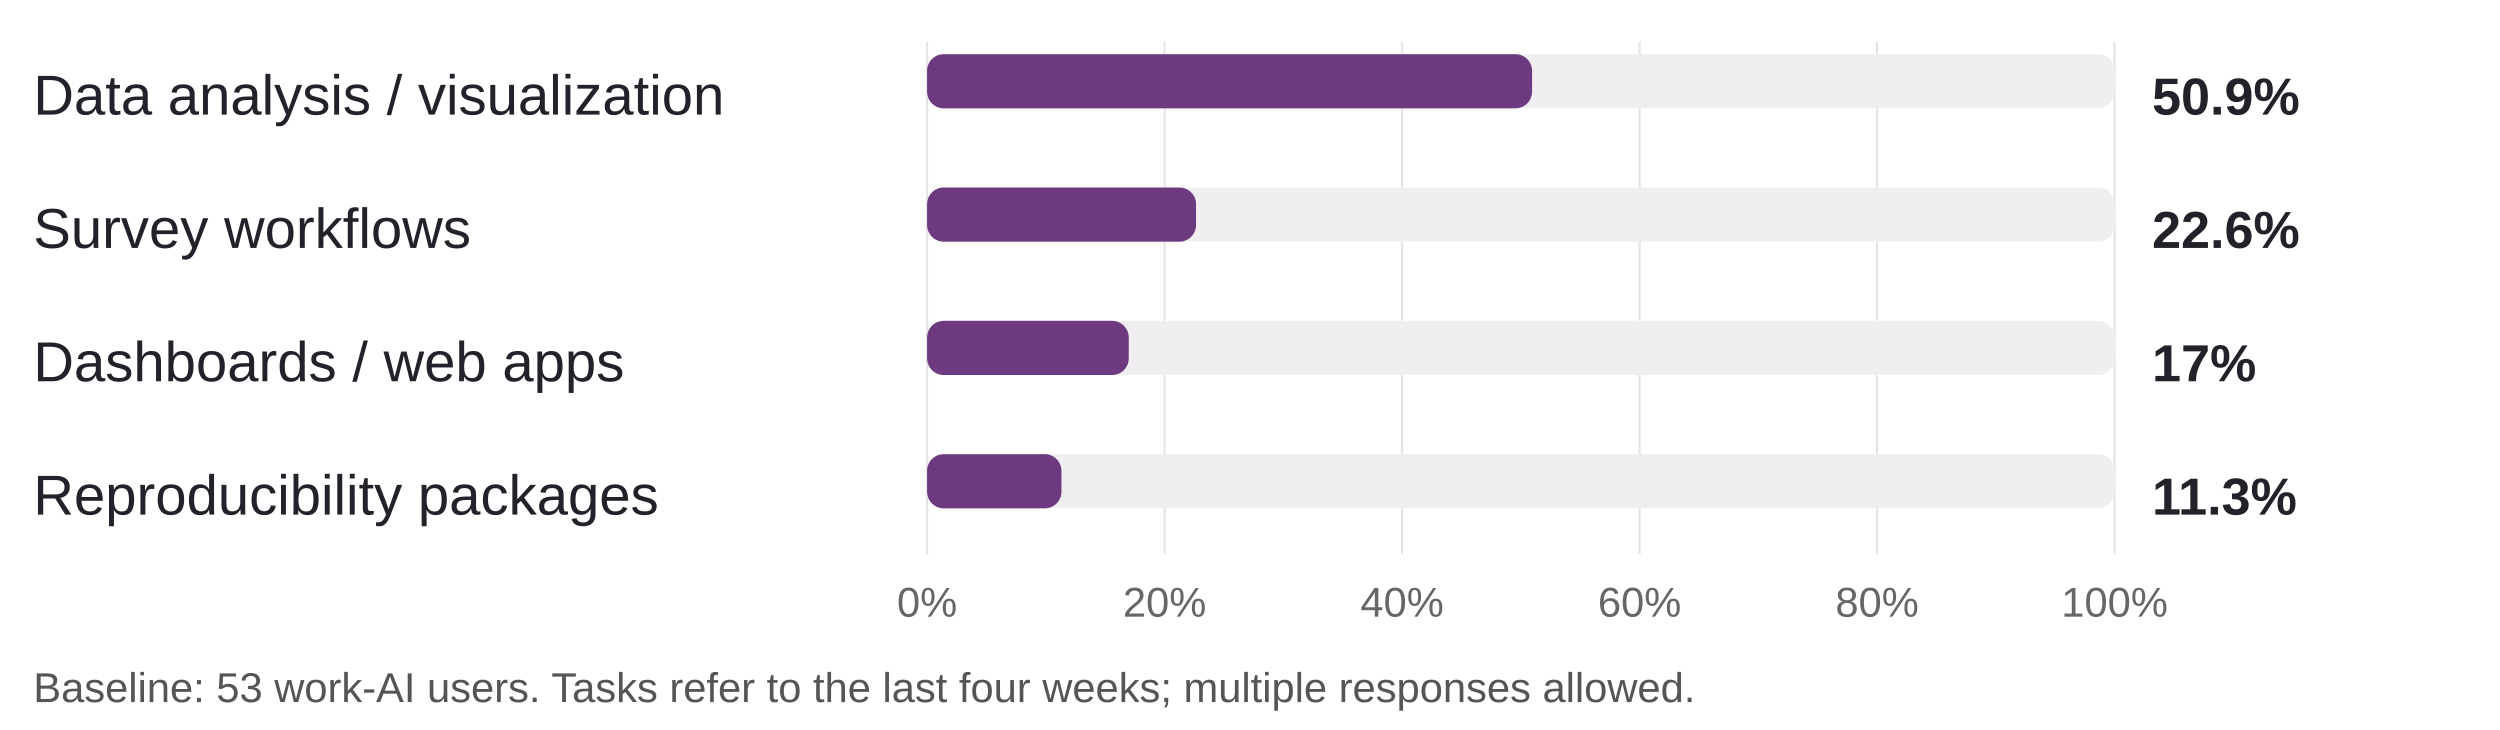
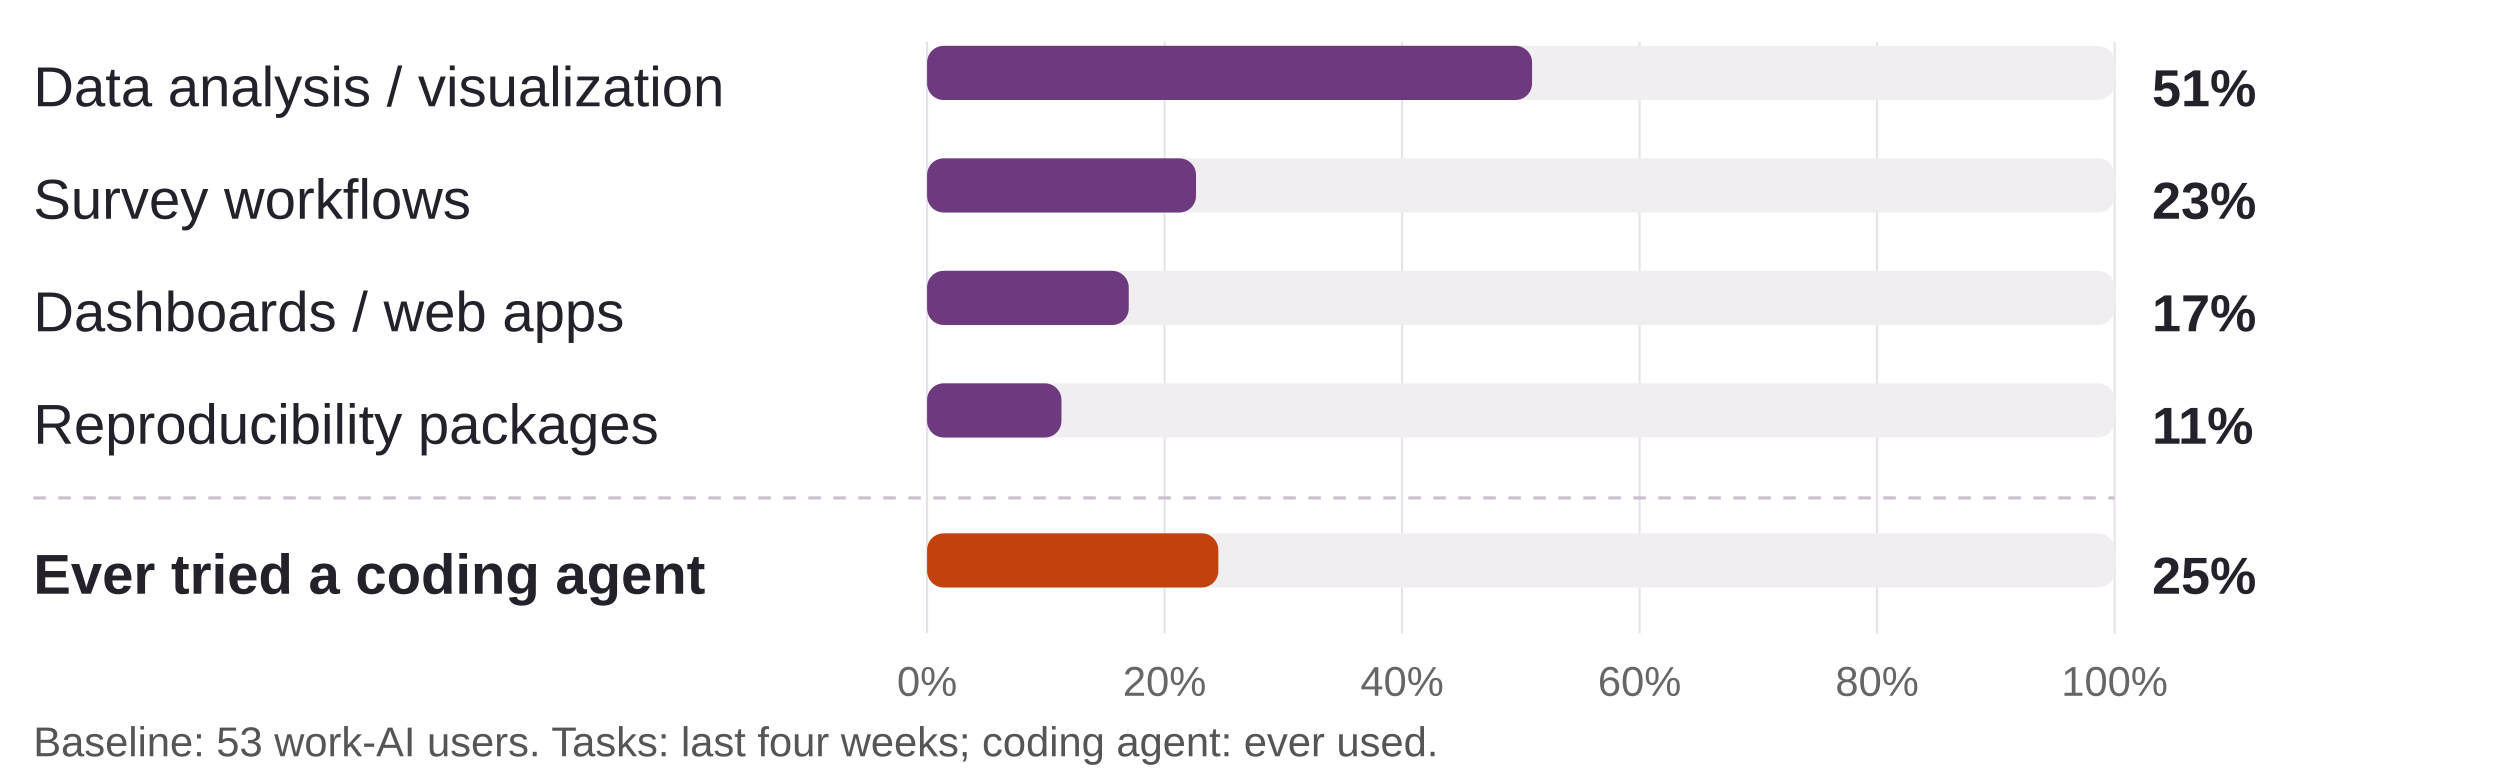
- <svg xmlns="http://www.w3.org/2000/svg" width="1200" height="350" viewBox="0 0 1200 350" role="img" aria-labelledby="title desc">
-   <style>text{font-family:Arial,Helvetica,sans-serif;fill:#25212a}.label{font-size:27px}.value{font-size:25px;font-weight:700}.axis{font-size:20px;fill:#666}.note{font-size:20px;fill:#555}</style>
-   <line x1="445.0" y1="20" x2="445.0" y2="266" stroke="#e7e2e9" stroke-width="1" />
-   <text class="axis" x="445.0" y="296" text-anchor="middle">0%</text>
-   <line x1="559.0" y1="20" x2="559.0" y2="266" stroke="#e7e2e9" stroke-width="1" />
-   <text class="axis" x="559.0" y="296" text-anchor="middle">20%</text>
-   <line x1="673.0" y1="20" x2="673.0" y2="266" stroke="#e7e2e9" stroke-width="1" />
-   <text class="axis" x="673.0" y="296" text-anchor="middle">40%</text>
-   <line x1="787.0" y1="20" x2="787.0" y2="266" stroke="#e7e2e9" stroke-width="1" />
-   <text class="axis" x="787.0" y="296" text-anchor="middle">60%</text>
-   <line x1="901.0" y1="20" x2="901.0" y2="266" stroke="#e7e2e9" stroke-width="1" />
-   <text class="axis" x="901.0" y="296" text-anchor="middle">80%</text>
-   <line x1="1015.0" y1="20" x2="1015.0" y2="266" stroke="#e7e2e9" stroke-width="1" />
-   <text class="axis" x="1015.0" y="296" text-anchor="middle">100%</text>
-   <text class="label" x="16" y="55">Data analysis / visualization</text>
-   <rect x="445" y="26" width="570" height="26" rx="8" fill="#f1eef2" />
-   <rect x="445" y="26" width="290.4" height="26" rx="8" fill="#6d397f" />
-   <text class="value" x="1033" y="55">50.9%</text>
-   <text class="label" x="16" y="119">Survey workflows</text>
-   <rect x="445" y="90" width="570" height="26" rx="8" fill="#f1eef2" />
-   <rect x="445" y="90" width="129.1" height="26" rx="8" fill="#6d397f" />
-   <text class="value" x="1033" y="119">22.6%</text>
-   <text class="label" x="16" y="183">Dashboards / web apps</text>
-   <rect x="445" y="154" width="570" height="26" rx="8" fill="#f1eef2" />
-   <rect x="445" y="154" width="96.8" height="26" rx="8" fill="#6d397f" />
-   <text class="value" x="1033" y="183">17%</text>
-   <text class="label" x="16" y="247">Reproducibility packages</text>
-   <rect x="445" y="218" width="570" height="26" rx="8" fill="#f1eef2" />
-   <rect x="445" y="218" width="64.5" height="26" rx="8" fill="#6d397f" />
-   <text class="value" x="1033" y="247">11.3%</text>
-   <text class="note" x="16" y="337">Baseline: 53 work-AI users. Tasks refer to the last four weeks; multiple responses allowed.</text>
+ <svg xmlns="http://www.w3.org/2000/svg" width="1200" height="376" viewBox="0 0 1200 376" role="img" aria-labelledby="title desc">
+   <style>text{font-family:Arial,Helvetica,sans-serif;fill:#25212a}.label{font-size:27px}.value{font-size:25px;font-weight:700}.axis{font-size:20px;fill:#666}.note{font-size:20px;fill:#555}.emphasis{font-weight:700}</style>
+   <line x1="445.0" y1="20" x2="445.0" y2="304" stroke="#e7e2e9" stroke-width="1" />
+   <text class="axis" x="445.0" y="334" text-anchor="middle">0%</text>
+   <line x1="559.0" y1="20" x2="559.0" y2="304" stroke="#e7e2e9" stroke-width="1" />
+   <text class="axis" x="559.0" y="334" text-anchor="middle">20%</text>
+   <line x1="673.0" y1="20" x2="673.0" y2="304" stroke="#e7e2e9" stroke-width="1" />
+   <text class="axis" x="673.0" y="334" text-anchor="middle">40%</text>
+   <line x1="787.0" y1="20" x2="787.0" y2="304" stroke="#e7e2e9" stroke-width="1" />
+   <text class="axis" x="787.0" y="334" text-anchor="middle">60%</text>
+   <line x1="901.0" y1="20" x2="901.0" y2="304" stroke="#e7e2e9" stroke-width="1" />
+   <text class="axis" x="901.0" y="334" text-anchor="middle">80%</text>
+   <line x1="1015.0" y1="20" x2="1015.0" y2="304" stroke="#e7e2e9" stroke-width="1" />
+   <text class="axis" x="1015.0" y="334" text-anchor="middle">100%</text>
+   <text class="label" x="16" y="51">Data analysis / visualization</text>
+   <rect x="445" y="22" width="570" height="26" rx="8" fill="#f1eef2" />
+   <rect x="445" y="22" width="290.4" height="26" rx="8" fill="#6d397f" />
+   <text class="value" x="1033" y="51">51%</text>
+   <text class="label" x="16" y="105">Survey workflows</text>
+   <rect x="445" y="76" width="570" height="26" rx="8" fill="#f1eef2" />
+   <rect x="445" y="76" width="129.1" height="26" rx="8" fill="#6d397f" />
+   <text class="value" x="1033" y="105">23%</text>
+   <text class="label" x="16" y="159">Dashboards / web apps</text>
+   <rect x="445" y="130" width="570" height="26" rx="8" fill="#f1eef2" />
+   <rect x="445" y="130" width="96.8" height="26" rx="8" fill="#6d397f" />
+   <text class="value" x="1033" y="159">17%</text>
+   <text class="label" x="16" y="213">Reproducibility packages</text>
+   <rect x="445" y="184" width="570" height="26" rx="8" fill="#f1eef2" />
+   <rect x="445" y="184" width="64.5" height="26" rx="8" fill="#6d397f" />
+   <text class="value" x="1033" y="213">11%</text>
+   <line x1="16" y1="239" x2="1015" y2="239" stroke="#c9bfcd" stroke-width="1.5" stroke-dasharray="6 6" />
+   <text class="label emphasis" x="16" y="285">Ever tried a coding agent</text>
+   <rect x="445" y="256" width="570" height="26" rx="8" fill="#f1eef2" />
+   <rect x="445" y="256" width="139.8" height="26" rx="8" fill="#c2410c" />
+   <text class="value" x="1033" y="285">25%</text>
+   <text class="note" x="16" y="363">Baseline: 53 work-AI users. Tasks: last four weeks; coding agent: ever used.</text>
</svg>
